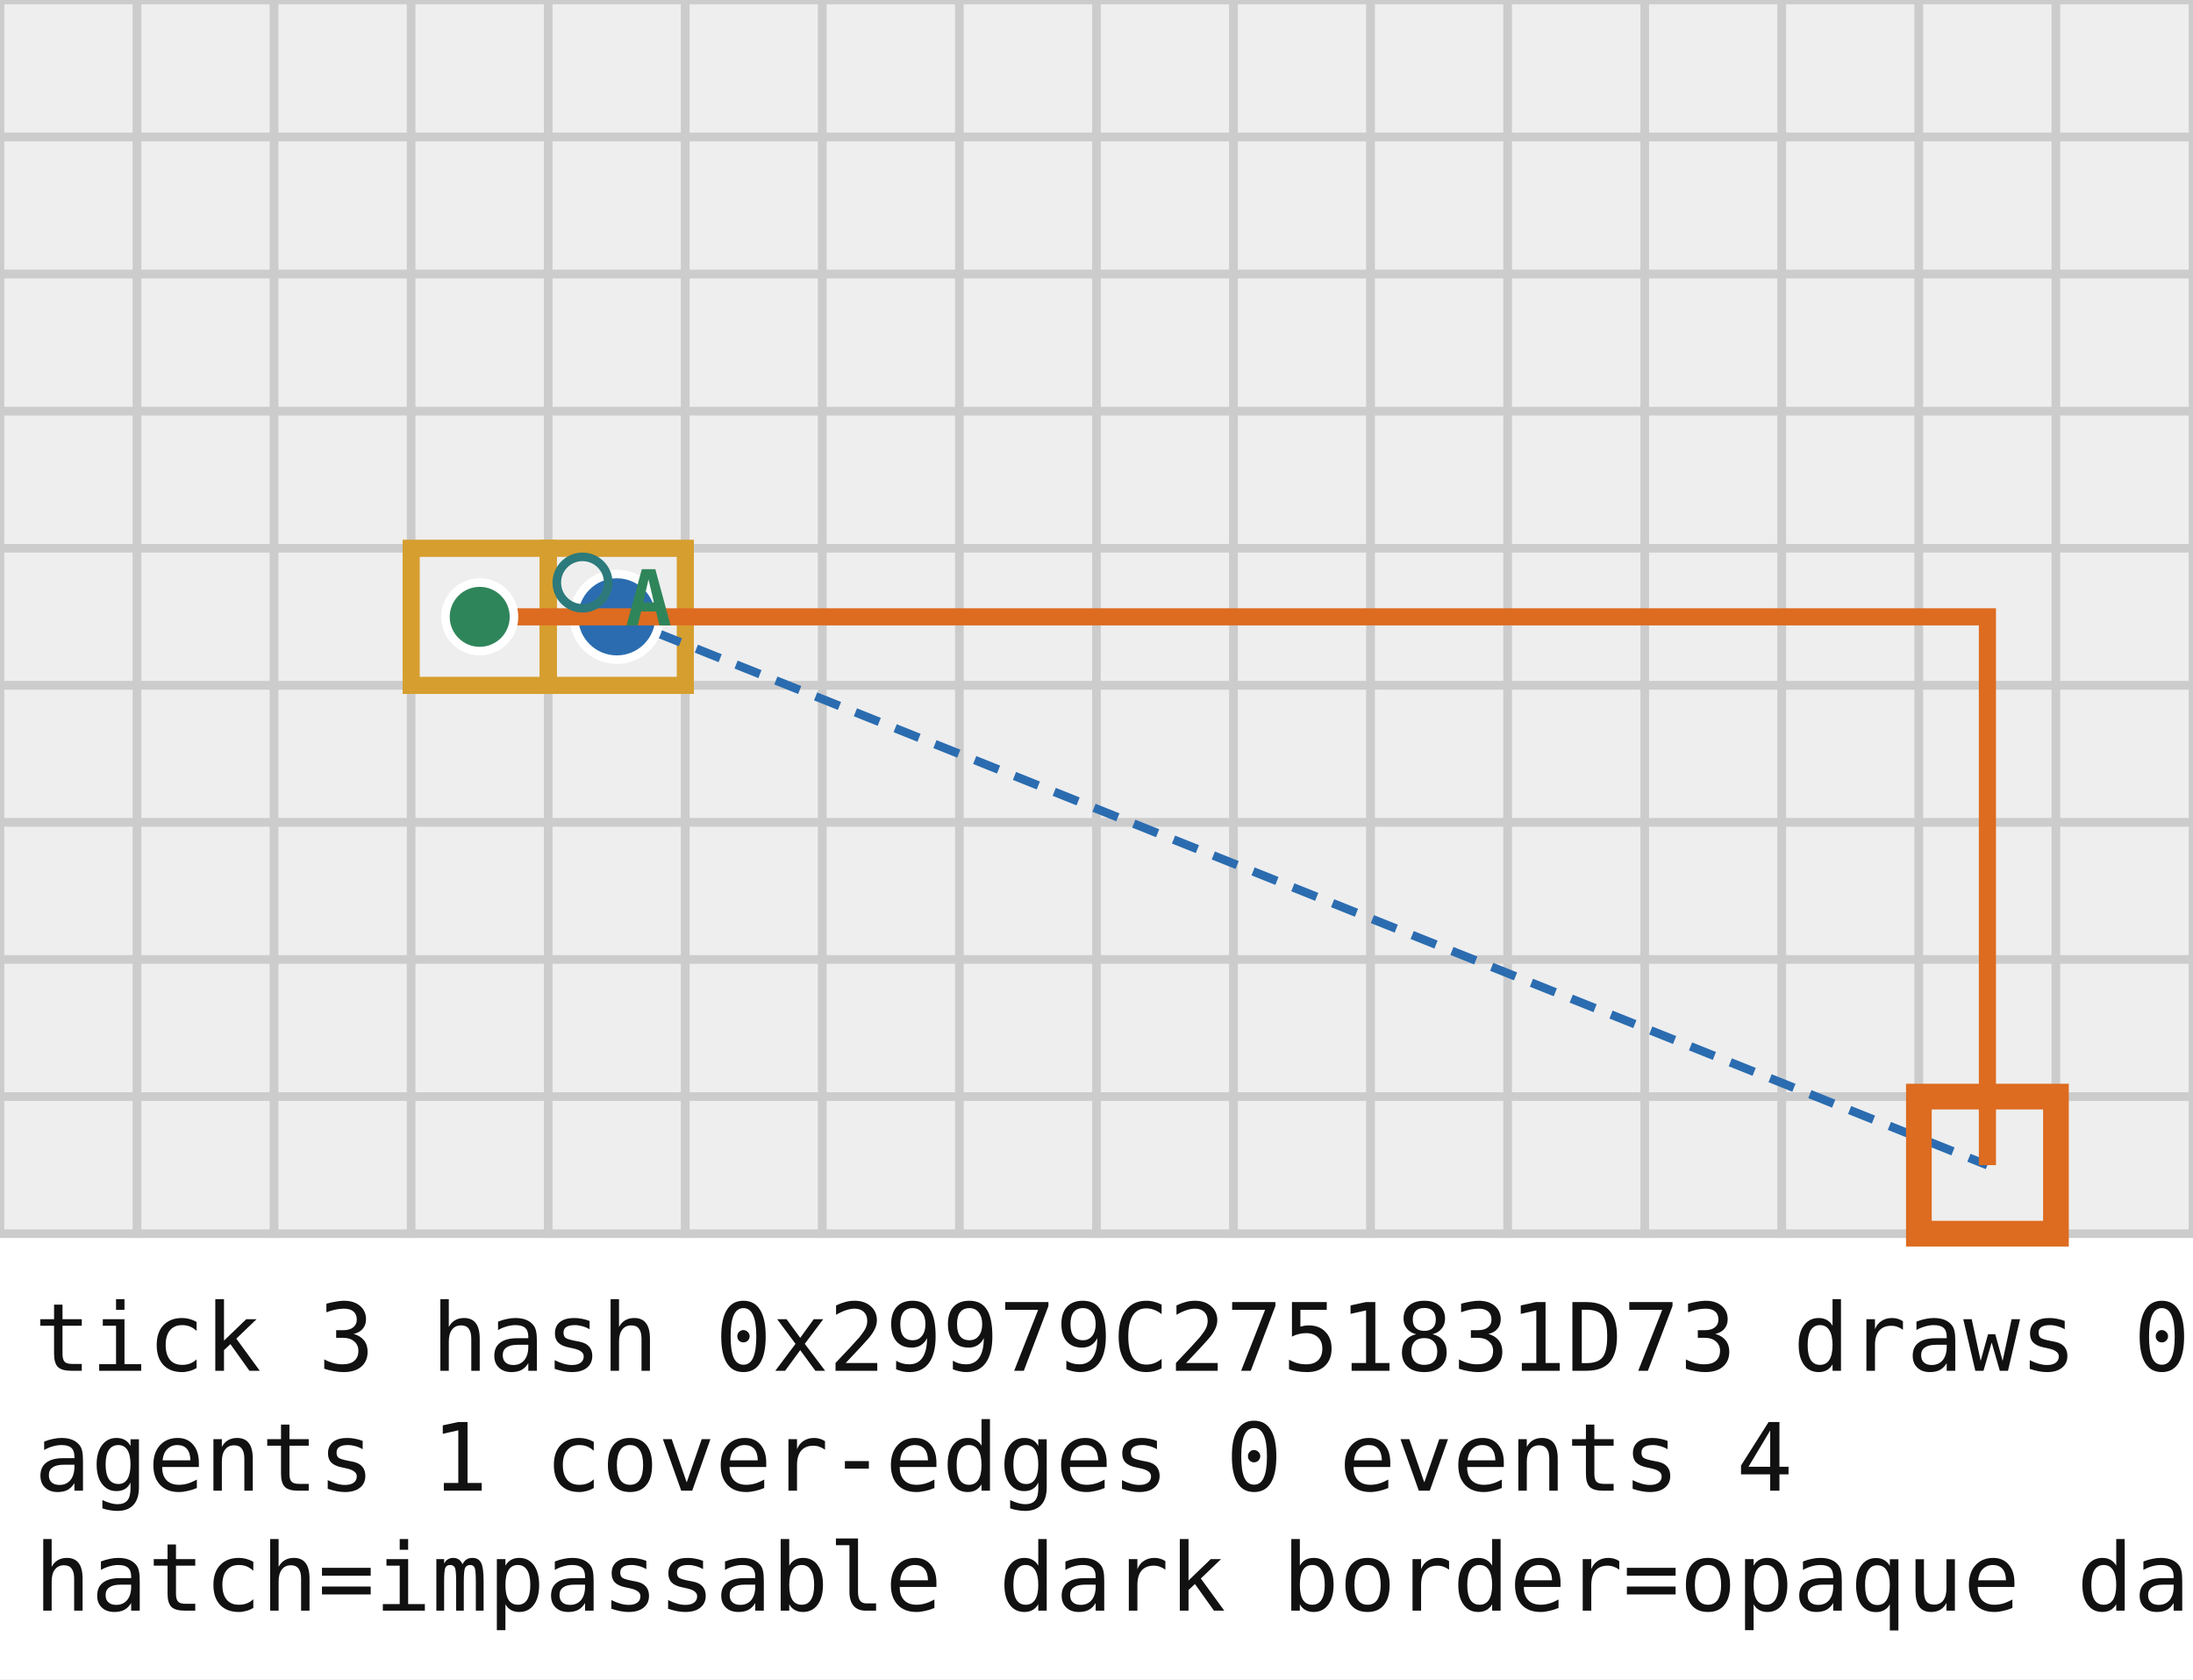
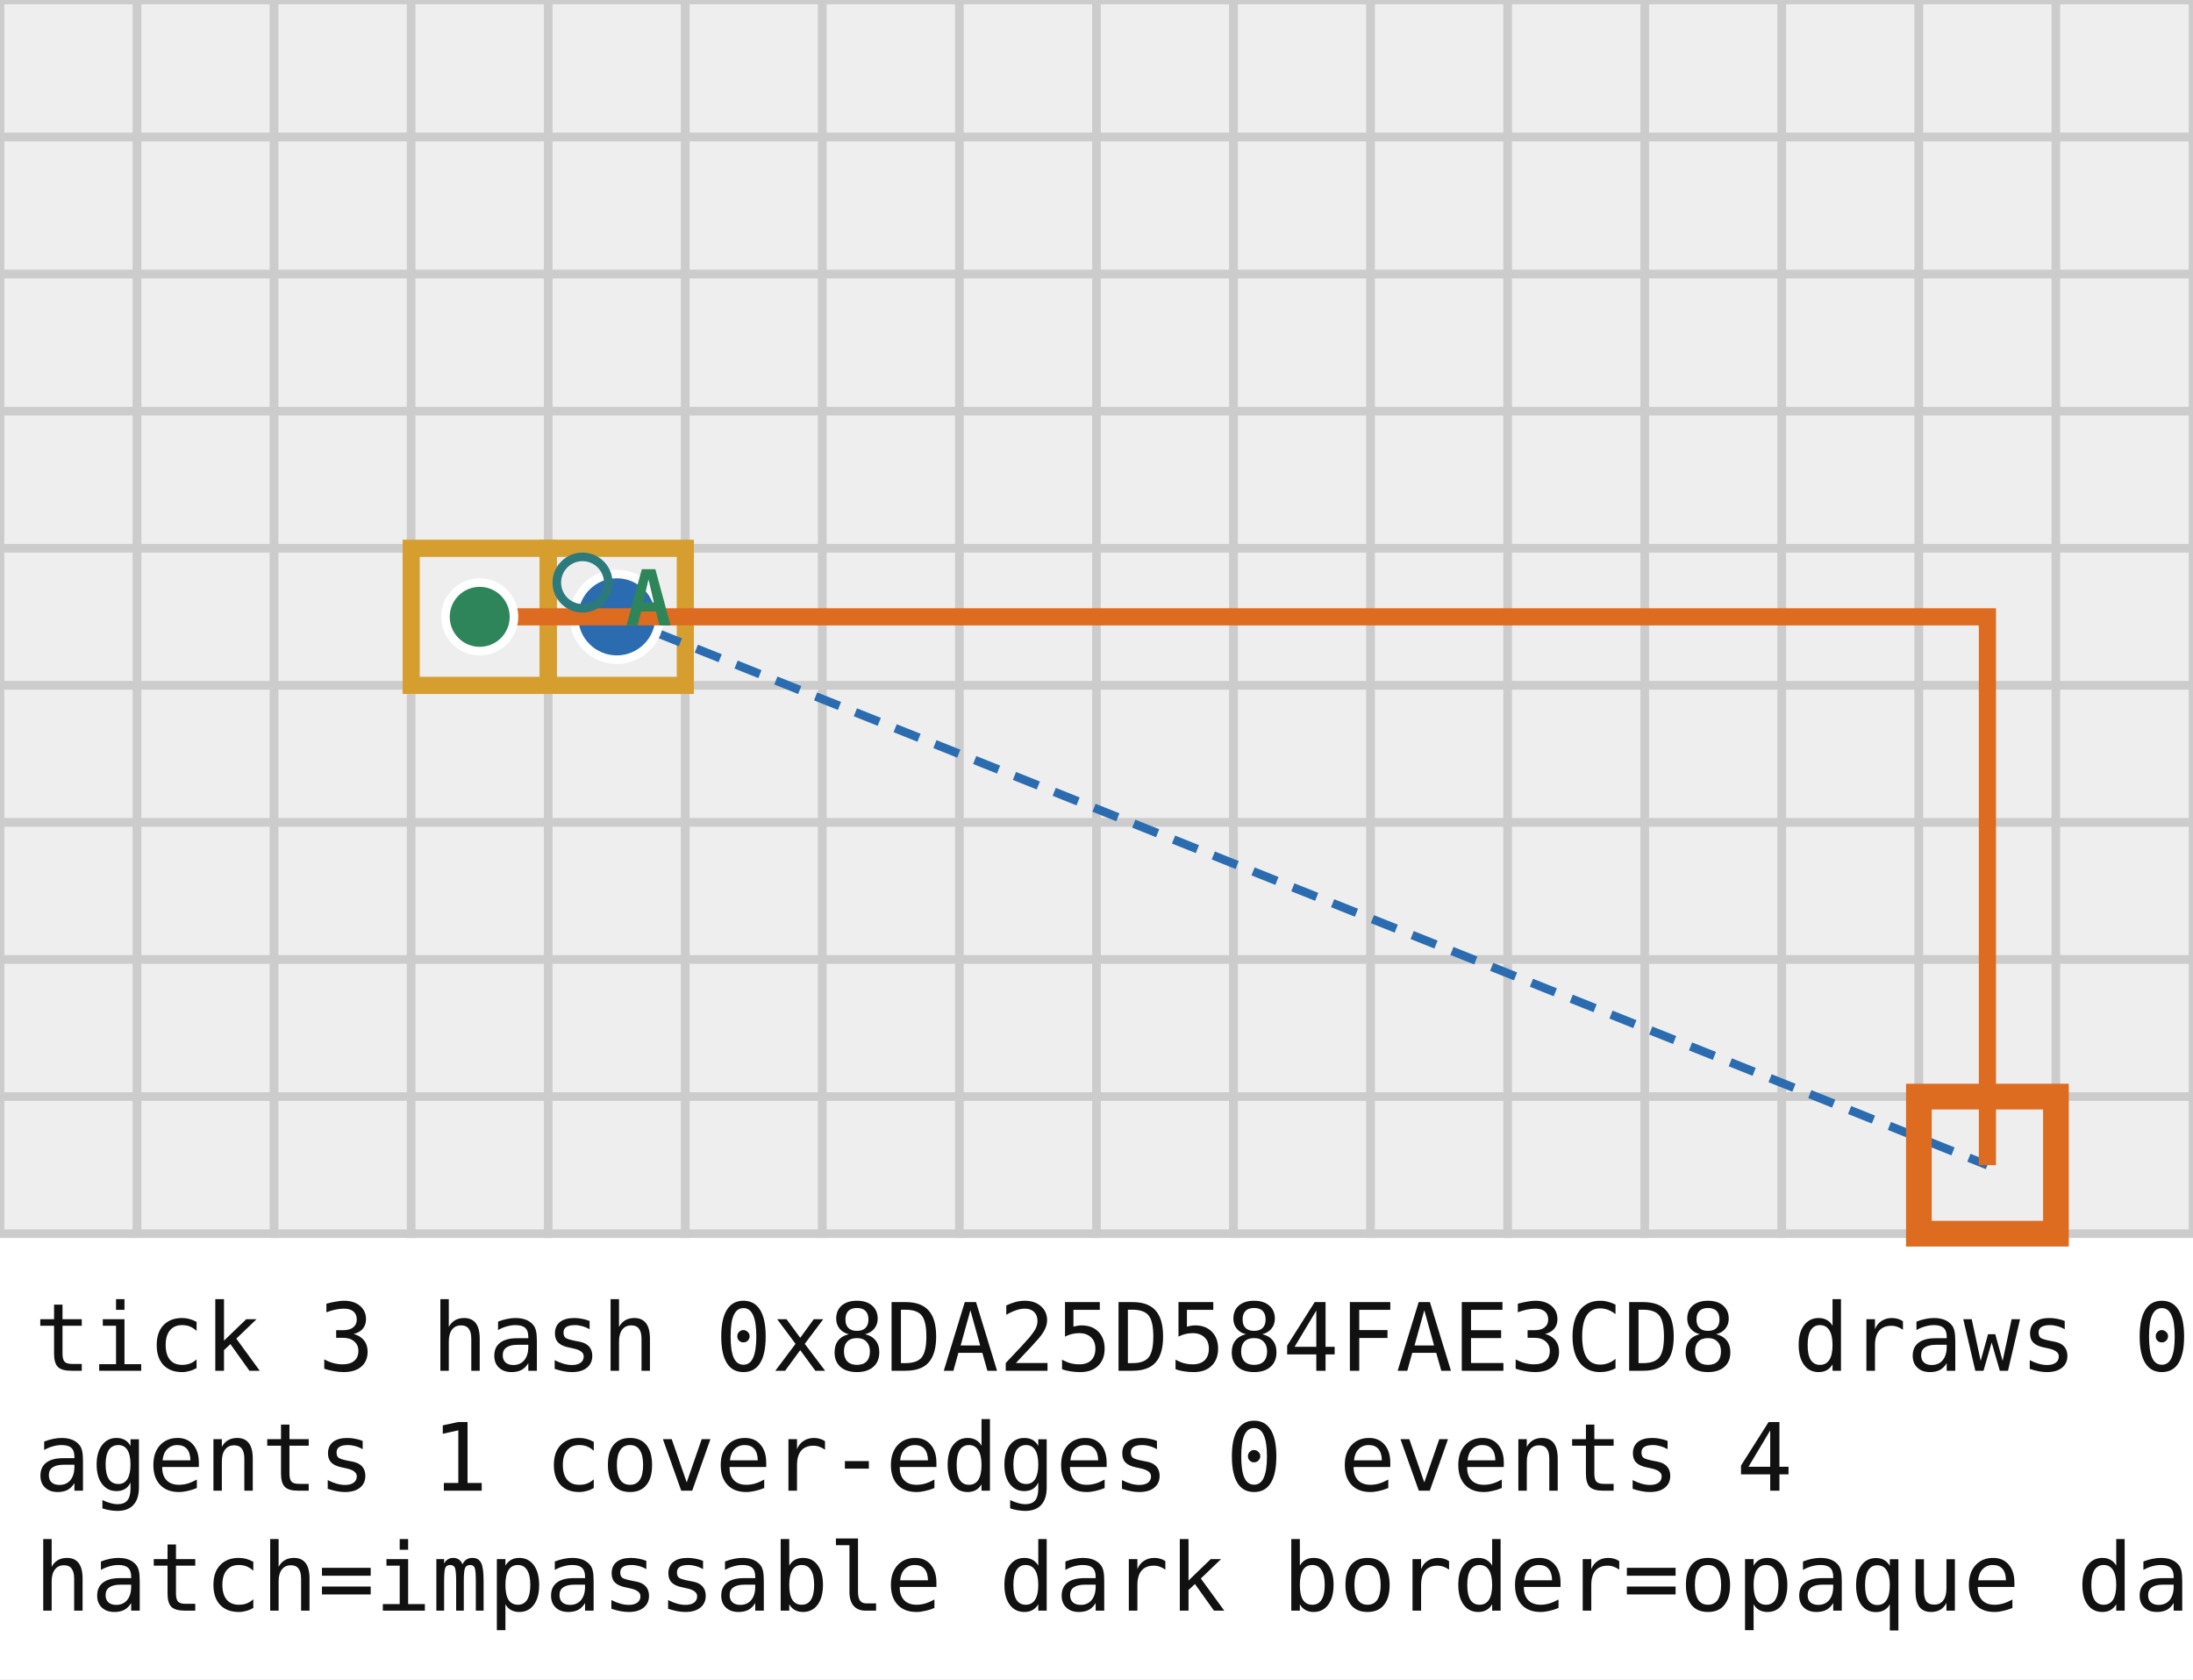
<svg xmlns="http://www.w3.org/2000/svg" width="256" height="196" viewBox="0 0 256 196">
  <defs>
    <pattern id="cw-hatch" width="4" height="4" patternUnits="userSpaceOnUse">
      <path d="M0,4 L4,0" stroke="#8a8a8a" stroke-width="1" />
    </pattern>
  </defs>
  <rect x="0" y="0" width="256" height="196" fill="#ffffff" />
  <rect x="0" y="0" width="16" height="16" fill="rgb(238,238,238)" stroke="#cccccc" stroke-width="1" />
  <rect x="16" y="0" width="16" height="16" fill="rgb(238,238,238)" stroke="#cccccc" stroke-width="1" />
  <rect x="32" y="0" width="16" height="16" fill="rgb(238,238,238)" stroke="#cccccc" stroke-width="1" />
  <rect x="48" y="0" width="16" height="16" fill="rgb(238,238,238)" stroke="#cccccc" stroke-width="1" />
  <rect x="64" y="0" width="16" height="16" fill="rgb(238,238,238)" stroke="#cccccc" stroke-width="1" />
  <rect x="80" y="0" width="16" height="16" fill="rgb(238,238,238)" stroke="#cccccc" stroke-width="1" />
  <rect x="96" y="0" width="16" height="16" fill="rgb(238,238,238)" stroke="#cccccc" stroke-width="1" />
  <rect x="112" y="0" width="16" height="16" fill="rgb(238,238,238)" stroke="#cccccc" stroke-width="1" />
  <rect x="128" y="0" width="16" height="16" fill="rgb(238,238,238)" stroke="#cccccc" stroke-width="1" />
  <rect x="144" y="0" width="16" height="16" fill="rgb(238,238,238)" stroke="#cccccc" stroke-width="1" />
  <rect x="160" y="0" width="16" height="16" fill="rgb(238,238,238)" stroke="#cccccc" stroke-width="1" />
  <rect x="176" y="0" width="16" height="16" fill="rgb(238,238,238)" stroke="#cccccc" stroke-width="1" />
  <rect x="192" y="0" width="16" height="16" fill="rgb(238,238,238)" stroke="#cccccc" stroke-width="1" />
  <rect x="208" y="0" width="16" height="16" fill="rgb(238,238,238)" stroke="#cccccc" stroke-width="1" />
  <rect x="224" y="0" width="16" height="16" fill="rgb(238,238,238)" stroke="#cccccc" stroke-width="1" />
  <rect x="240" y="0" width="16" height="16" fill="rgb(238,238,238)" stroke="#cccccc" stroke-width="1" />
  <rect x="0" y="16" width="16" height="16" fill="rgb(238,238,238)" stroke="#cccccc" stroke-width="1" />
  <rect x="16" y="16" width="16" height="16" fill="rgb(238,238,238)" stroke="#cccccc" stroke-width="1" />
  <rect x="32" y="16" width="16" height="16" fill="rgb(238,238,238)" stroke="#cccccc" stroke-width="1" />
  <rect x="48" y="16" width="16" height="16" fill="rgb(238,238,238)" stroke="#cccccc" stroke-width="1" />
  <rect x="64" y="16" width="16" height="16" fill="rgb(238,238,238)" stroke="#cccccc" stroke-width="1" />
  <rect x="80" y="16" width="16" height="16" fill="rgb(238,238,238)" stroke="#cccccc" stroke-width="1" />
  <rect x="96" y="16" width="16" height="16" fill="rgb(238,238,238)" stroke="#cccccc" stroke-width="1" />
  <rect x="112" y="16" width="16" height="16" fill="rgb(238,238,238)" stroke="#cccccc" stroke-width="1" />
  <rect x="128" y="16" width="16" height="16" fill="rgb(238,238,238)" stroke="#cccccc" stroke-width="1" />
  <rect x="144" y="16" width="16" height="16" fill="rgb(238,238,238)" stroke="#cccccc" stroke-width="1" />
  <rect x="160" y="16" width="16" height="16" fill="rgb(238,238,238)" stroke="#cccccc" stroke-width="1" />
  <rect x="176" y="16" width="16" height="16" fill="rgb(238,238,238)" stroke="#cccccc" stroke-width="1" />
  <rect x="192" y="16" width="16" height="16" fill="rgb(238,238,238)" stroke="#cccccc" stroke-width="1" />
  <rect x="208" y="16" width="16" height="16" fill="rgb(238,238,238)" stroke="#cccccc" stroke-width="1" />
  <rect x="224" y="16" width="16" height="16" fill="rgb(238,238,238)" stroke="#cccccc" stroke-width="1" />
  <rect x="240" y="16" width="16" height="16" fill="rgb(238,238,238)" stroke="#cccccc" stroke-width="1" />
  <rect x="0" y="32" width="16" height="16" fill="rgb(238,238,238)" stroke="#cccccc" stroke-width="1" />
  <rect x="16" y="32" width="16" height="16" fill="rgb(238,238,238)" stroke="#cccccc" stroke-width="1" />
  <rect x="32" y="32" width="16" height="16" fill="rgb(238,238,238)" stroke="#cccccc" stroke-width="1" />
  <rect x="48" y="32" width="16" height="16" fill="rgb(238,238,238)" stroke="#cccccc" stroke-width="1" />
  <rect x="64" y="32" width="16" height="16" fill="rgb(238,238,238)" stroke="#cccccc" stroke-width="1" />
  <rect x="80" y="32" width="16" height="16" fill="rgb(238,238,238)" stroke="#cccccc" stroke-width="1" />
  <rect x="96" y="32" width="16" height="16" fill="rgb(238,238,238)" stroke="#cccccc" stroke-width="1" />
  <rect x="112" y="32" width="16" height="16" fill="rgb(238,238,238)" stroke="#cccccc" stroke-width="1" />
  <rect x="128" y="32" width="16" height="16" fill="rgb(238,238,238)" stroke="#cccccc" stroke-width="1" />
  <rect x="144" y="32" width="16" height="16" fill="rgb(238,238,238)" stroke="#cccccc" stroke-width="1" />
  <rect x="160" y="32" width="16" height="16" fill="rgb(238,238,238)" stroke="#cccccc" stroke-width="1" />
  <rect x="176" y="32" width="16" height="16" fill="rgb(238,238,238)" stroke="#cccccc" stroke-width="1" />
  <rect x="192" y="32" width="16" height="16" fill="rgb(238,238,238)" stroke="#cccccc" stroke-width="1" />
  <rect x="208" y="32" width="16" height="16" fill="rgb(238,238,238)" stroke="#cccccc" stroke-width="1" />
  <rect x="224" y="32" width="16" height="16" fill="rgb(238,238,238)" stroke="#cccccc" stroke-width="1" />
  <rect x="240" y="32" width="16" height="16" fill="rgb(238,238,238)" stroke="#cccccc" stroke-width="1" />
  <rect x="0" y="48" width="16" height="16" fill="rgb(238,238,238)" stroke="#cccccc" stroke-width="1" />
  <rect x="16" y="48" width="16" height="16" fill="rgb(238,238,238)" stroke="#cccccc" stroke-width="1" />
  <rect x="32" y="48" width="16" height="16" fill="rgb(238,238,238)" stroke="#cccccc" stroke-width="1" />
  <rect x="48" y="48" width="16" height="16" fill="rgb(238,238,238)" stroke="#cccccc" stroke-width="1" />
  <rect x="64" y="48" width="16" height="16" fill="rgb(238,238,238)" stroke="#cccccc" stroke-width="1" />
  <rect x="80" y="48" width="16" height="16" fill="rgb(238,238,238)" stroke="#cccccc" stroke-width="1" />
  <rect x="96" y="48" width="16" height="16" fill="rgb(238,238,238)" stroke="#cccccc" stroke-width="1" />
  <rect x="112" y="48" width="16" height="16" fill="rgb(238,238,238)" stroke="#cccccc" stroke-width="1" />
  <rect x="128" y="48" width="16" height="16" fill="rgb(238,238,238)" stroke="#cccccc" stroke-width="1" />
  <rect x="144" y="48" width="16" height="16" fill="rgb(238,238,238)" stroke="#cccccc" stroke-width="1" />
  <rect x="160" y="48" width="16" height="16" fill="rgb(238,238,238)" stroke="#cccccc" stroke-width="1" />
  <rect x="176" y="48" width="16" height="16" fill="rgb(238,238,238)" stroke="#cccccc" stroke-width="1" />
  <rect x="192" y="48" width="16" height="16" fill="rgb(238,238,238)" stroke="#cccccc" stroke-width="1" />
  <rect x="208" y="48" width="16" height="16" fill="rgb(238,238,238)" stroke="#cccccc" stroke-width="1" />
  <rect x="224" y="48" width="16" height="16" fill="rgb(238,238,238)" stroke="#cccccc" stroke-width="1" />
  <rect x="240" y="48" width="16" height="16" fill="rgb(238,238,238)" stroke="#cccccc" stroke-width="1" />
  <rect x="0" y="64" width="16" height="16" fill="rgb(238,238,238)" stroke="#cccccc" stroke-width="1" />
  <rect x="16" y="64" width="16" height="16" fill="rgb(238,238,238)" stroke="#cccccc" stroke-width="1" />
  <rect x="32" y="64" width="16" height="16" fill="rgb(238,238,238)" stroke="#cccccc" stroke-width="1" />
  <rect x="48" y="64" width="16" height="16" fill="rgb(238,238,238)" stroke="#cccccc" stroke-width="1" />
  <rect x="64" y="64" width="16" height="16" fill="rgb(238,238,238)" stroke="#cccccc" stroke-width="1" />
  <rect x="80" y="64" width="16" height="16" fill="rgb(238,238,238)" stroke="#cccccc" stroke-width="1" />
  <rect x="96" y="64" width="16" height="16" fill="rgb(238,238,238)" stroke="#cccccc" stroke-width="1" />
  <rect x="112" y="64" width="16" height="16" fill="rgb(238,238,238)" stroke="#cccccc" stroke-width="1" />
  <rect x="128" y="64" width="16" height="16" fill="rgb(238,238,238)" stroke="#cccccc" stroke-width="1" />
  <rect x="144" y="64" width="16" height="16" fill="rgb(238,238,238)" stroke="#cccccc" stroke-width="1" />
  <rect x="160" y="64" width="16" height="16" fill="rgb(238,238,238)" stroke="#cccccc" stroke-width="1" />
  <rect x="176" y="64" width="16" height="16" fill="rgb(238,238,238)" stroke="#cccccc" stroke-width="1" />
  <rect x="192" y="64" width="16" height="16" fill="rgb(238,238,238)" stroke="#cccccc" stroke-width="1" />
  <rect x="208" y="64" width="16" height="16" fill="rgb(238,238,238)" stroke="#cccccc" stroke-width="1" />
  <rect x="224" y="64" width="16" height="16" fill="rgb(238,238,238)" stroke="#cccccc" stroke-width="1" />
  <rect x="240" y="64" width="16" height="16" fill="rgb(238,238,238)" stroke="#cccccc" stroke-width="1" />
  <rect x="0" y="80" width="16" height="16" fill="rgb(238,238,238)" stroke="#cccccc" stroke-width="1" />
  <rect x="16" y="80" width="16" height="16" fill="rgb(238,238,238)" stroke="#cccccc" stroke-width="1" />
  <rect x="32" y="80" width="16" height="16" fill="rgb(238,238,238)" stroke="#cccccc" stroke-width="1" />
  <rect x="48" y="80" width="16" height="16" fill="rgb(238,238,238)" stroke="#cccccc" stroke-width="1" />
  <rect x="64" y="80" width="16" height="16" fill="rgb(238,238,238)" stroke="#cccccc" stroke-width="1" />
  <rect x="80" y="80" width="16" height="16" fill="rgb(238,238,238)" stroke="#cccccc" stroke-width="1" />
  <rect x="96" y="80" width="16" height="16" fill="rgb(238,238,238)" stroke="#cccccc" stroke-width="1" />
  <rect x="112" y="80" width="16" height="16" fill="rgb(238,238,238)" stroke="#cccccc" stroke-width="1" />
  <rect x="128" y="80" width="16" height="16" fill="rgb(238,238,238)" stroke="#cccccc" stroke-width="1" />
  <rect x="144" y="80" width="16" height="16" fill="rgb(238,238,238)" stroke="#cccccc" stroke-width="1" />
  <rect x="160" y="80" width="16" height="16" fill="rgb(238,238,238)" stroke="#cccccc" stroke-width="1" />
  <rect x="176" y="80" width="16" height="16" fill="rgb(238,238,238)" stroke="#cccccc" stroke-width="1" />
  <rect x="192" y="80" width="16" height="16" fill="rgb(238,238,238)" stroke="#cccccc" stroke-width="1" />
  <rect x="208" y="80" width="16" height="16" fill="rgb(238,238,238)" stroke="#cccccc" stroke-width="1" />
  <rect x="224" y="80" width="16" height="16" fill="rgb(238,238,238)" stroke="#cccccc" stroke-width="1" />
  <rect x="240" y="80" width="16" height="16" fill="rgb(238,238,238)" stroke="#cccccc" stroke-width="1" />
  <rect x="0" y="96" width="16" height="16" fill="rgb(238,238,238)" stroke="#cccccc" stroke-width="1" />
  <rect x="16" y="96" width="16" height="16" fill="rgb(238,238,238)" stroke="#cccccc" stroke-width="1" />
  <rect x="32" y="96" width="16" height="16" fill="rgb(238,238,238)" stroke="#cccccc" stroke-width="1" />
  <rect x="48" y="96" width="16" height="16" fill="rgb(238,238,238)" stroke="#cccccc" stroke-width="1" />
  <rect x="64" y="96" width="16" height="16" fill="rgb(238,238,238)" stroke="#cccccc" stroke-width="1" />
  <rect x="80" y="96" width="16" height="16" fill="rgb(238,238,238)" stroke="#cccccc" stroke-width="1" />
  <rect x="96" y="96" width="16" height="16" fill="rgb(238,238,238)" stroke="#cccccc" stroke-width="1" />
  <rect x="112" y="96" width="16" height="16" fill="rgb(238,238,238)" stroke="#cccccc" stroke-width="1" />
  <rect x="128" y="96" width="16" height="16" fill="rgb(238,238,238)" stroke="#cccccc" stroke-width="1" />
  <rect x="144" y="96" width="16" height="16" fill="rgb(238,238,238)" stroke="#cccccc" stroke-width="1" />
  <rect x="160" y="96" width="16" height="16" fill="rgb(238,238,238)" stroke="#cccccc" stroke-width="1" />
  <rect x="176" y="96" width="16" height="16" fill="rgb(238,238,238)" stroke="#cccccc" stroke-width="1" />
  <rect x="192" y="96" width="16" height="16" fill="rgb(238,238,238)" stroke="#cccccc" stroke-width="1" />
  <rect x="208" y="96" width="16" height="16" fill="rgb(238,238,238)" stroke="#cccccc" stroke-width="1" />
  <rect x="224" y="96" width="16" height="16" fill="rgb(238,238,238)" stroke="#cccccc" stroke-width="1" />
  <rect x="240" y="96" width="16" height="16" fill="rgb(238,238,238)" stroke="#cccccc" stroke-width="1" />
  <rect x="0" y="112" width="16" height="16" fill="rgb(238,238,238)" stroke="#cccccc" stroke-width="1" />
  <rect x="16" y="112" width="16" height="16" fill="rgb(238,238,238)" stroke="#cccccc" stroke-width="1" />
  <rect x="32" y="112" width="16" height="16" fill="rgb(238,238,238)" stroke="#cccccc" stroke-width="1" />
  <rect x="48" y="112" width="16" height="16" fill="rgb(238,238,238)" stroke="#cccccc" stroke-width="1" />
  <rect x="64" y="112" width="16" height="16" fill="rgb(238,238,238)" stroke="#cccccc" stroke-width="1" />
  <rect x="80" y="112" width="16" height="16" fill="rgb(238,238,238)" stroke="#cccccc" stroke-width="1" />
  <rect x="96" y="112" width="16" height="16" fill="rgb(238,238,238)" stroke="#cccccc" stroke-width="1" />
  <rect x="112" y="112" width="16" height="16" fill="rgb(238,238,238)" stroke="#cccccc" stroke-width="1" />
  <rect x="128" y="112" width="16" height="16" fill="rgb(238,238,238)" stroke="#cccccc" stroke-width="1" />
  <rect x="144" y="112" width="16" height="16" fill="rgb(238,238,238)" stroke="#cccccc" stroke-width="1" />
  <rect x="160" y="112" width="16" height="16" fill="rgb(238,238,238)" stroke="#cccccc" stroke-width="1" />
  <rect x="176" y="112" width="16" height="16" fill="rgb(238,238,238)" stroke="#cccccc" stroke-width="1" />
  <rect x="192" y="112" width="16" height="16" fill="rgb(238,238,238)" stroke="#cccccc" stroke-width="1" />
  <rect x="208" y="112" width="16" height="16" fill="rgb(238,238,238)" stroke="#cccccc" stroke-width="1" />
  <rect x="224" y="112" width="16" height="16" fill="rgb(238,238,238)" stroke="#cccccc" stroke-width="1" />
  <rect x="240" y="112" width="16" height="16" fill="rgb(238,238,238)" stroke="#cccccc" stroke-width="1" />
  <rect x="0" y="128" width="16" height="16" fill="rgb(238,238,238)" stroke="#cccccc" stroke-width="1" />
  <rect x="16" y="128" width="16" height="16" fill="rgb(238,238,238)" stroke="#cccccc" stroke-width="1" />
  <rect x="32" y="128" width="16" height="16" fill="rgb(238,238,238)" stroke="#cccccc" stroke-width="1" />
  <rect x="48" y="128" width="16" height="16" fill="rgb(238,238,238)" stroke="#cccccc" stroke-width="1" />
  <rect x="64" y="128" width="16" height="16" fill="rgb(238,238,238)" stroke="#cccccc" stroke-width="1" />
  <rect x="80" y="128" width="16" height="16" fill="rgb(238,238,238)" stroke="#cccccc" stroke-width="1" />
  <rect x="96" y="128" width="16" height="16" fill="rgb(238,238,238)" stroke="#cccccc" stroke-width="1" />
  <rect x="112" y="128" width="16" height="16" fill="rgb(238,238,238)" stroke="#cccccc" stroke-width="1" />
  <rect x="128" y="128" width="16" height="16" fill="rgb(238,238,238)" stroke="#cccccc" stroke-width="1" />
  <rect x="144" y="128" width="16" height="16" fill="rgb(238,238,238)" stroke="#cccccc" stroke-width="1" />
  <rect x="160" y="128" width="16" height="16" fill="rgb(238,238,238)" stroke="#cccccc" stroke-width="1" />
  <rect x="176" y="128" width="16" height="16" fill="rgb(238,238,238)" stroke="#cccccc" stroke-width="1" />
  <rect x="192" y="128" width="16" height="16" fill="rgb(238,238,238)" stroke="#cccccc" stroke-width="1" />
  <rect x="208" y="128" width="16" height="16" fill="rgb(238,238,238)" stroke="#cccccc" stroke-width="1" />
  <rect x="224" y="128" width="16" height="16" fill="rgb(238,238,238)" stroke="#cccccc" stroke-width="1" />
  <rect x="240" y="128" width="16" height="16" fill="rgb(238,238,238)" stroke="#cccccc" stroke-width="1" />
  <rect x="224" y="128" width="16" height="16" fill="none" stroke="#d69e2e" stroke-width="2" />
  <rect x="224" y="128" width="16" height="16" fill="none" stroke="#d69e2e" stroke-width="2" />
  <rect x="48" y="64" width="16" height="16" fill="none" stroke="#d69e2e" stroke-width="2" />
  <rect x="64" y="64" width="16" height="16" fill="none" stroke="#d69e2e" stroke-width="2" />
  <line x1="72" y1="72" x2="232" y2="136" stroke="#2b6cb0" stroke-width="1" stroke-dasharray="3,2" />
  <circle cx="72" cy="72" r="5" fill="#2b6cb0" stroke="#ffffff" stroke-width="1" />
  <polyline points="56,72 72,72 88,72 104,72 120,72 136,72 152,72 168,72 184,72 200,72 216,72 232,72 232,88 232,104 232,120 232,136" fill="none" stroke="#dd6b20" stroke-width="2" />
  <circle cx="56" cy="72" r="4" fill="#2f855a" stroke="#ffffff" stroke-width="1" />
  <rect x="224" y="128" width="16" height="16" fill="none" stroke="#dd6b20" stroke-width="3" />
  <text x="73" y="73" font-family="monospace" font-size="9" font-weight="bold" fill="#2f855a">A</text>
  <circle cx="68" cy="68" r="3" fill="none" stroke="#2c7a7b" stroke-width="1" />
-   <text x="4" y="160" font-family="monospace" font-size="11" fill="#111111">tick 3  hash 0x29979C2751831D73  draws 0</text>
+   <text x="4" y="160" font-family="monospace" font-size="11" fill="#111111">tick 3  hash 0x8DA25D584FAE3CD8  draws 0</text>
  <text x="4" y="174" font-family="monospace" font-size="11" fill="#111111">agents 1  cover-edges 0  events 4</text>
  <text x="4" y="188" font-family="monospace" font-size="11" fill="#111111">hatch=impassable  dark border=opaque  darker fill=higher elevation  triangle=cover  circle=agent</text>
</svg>
